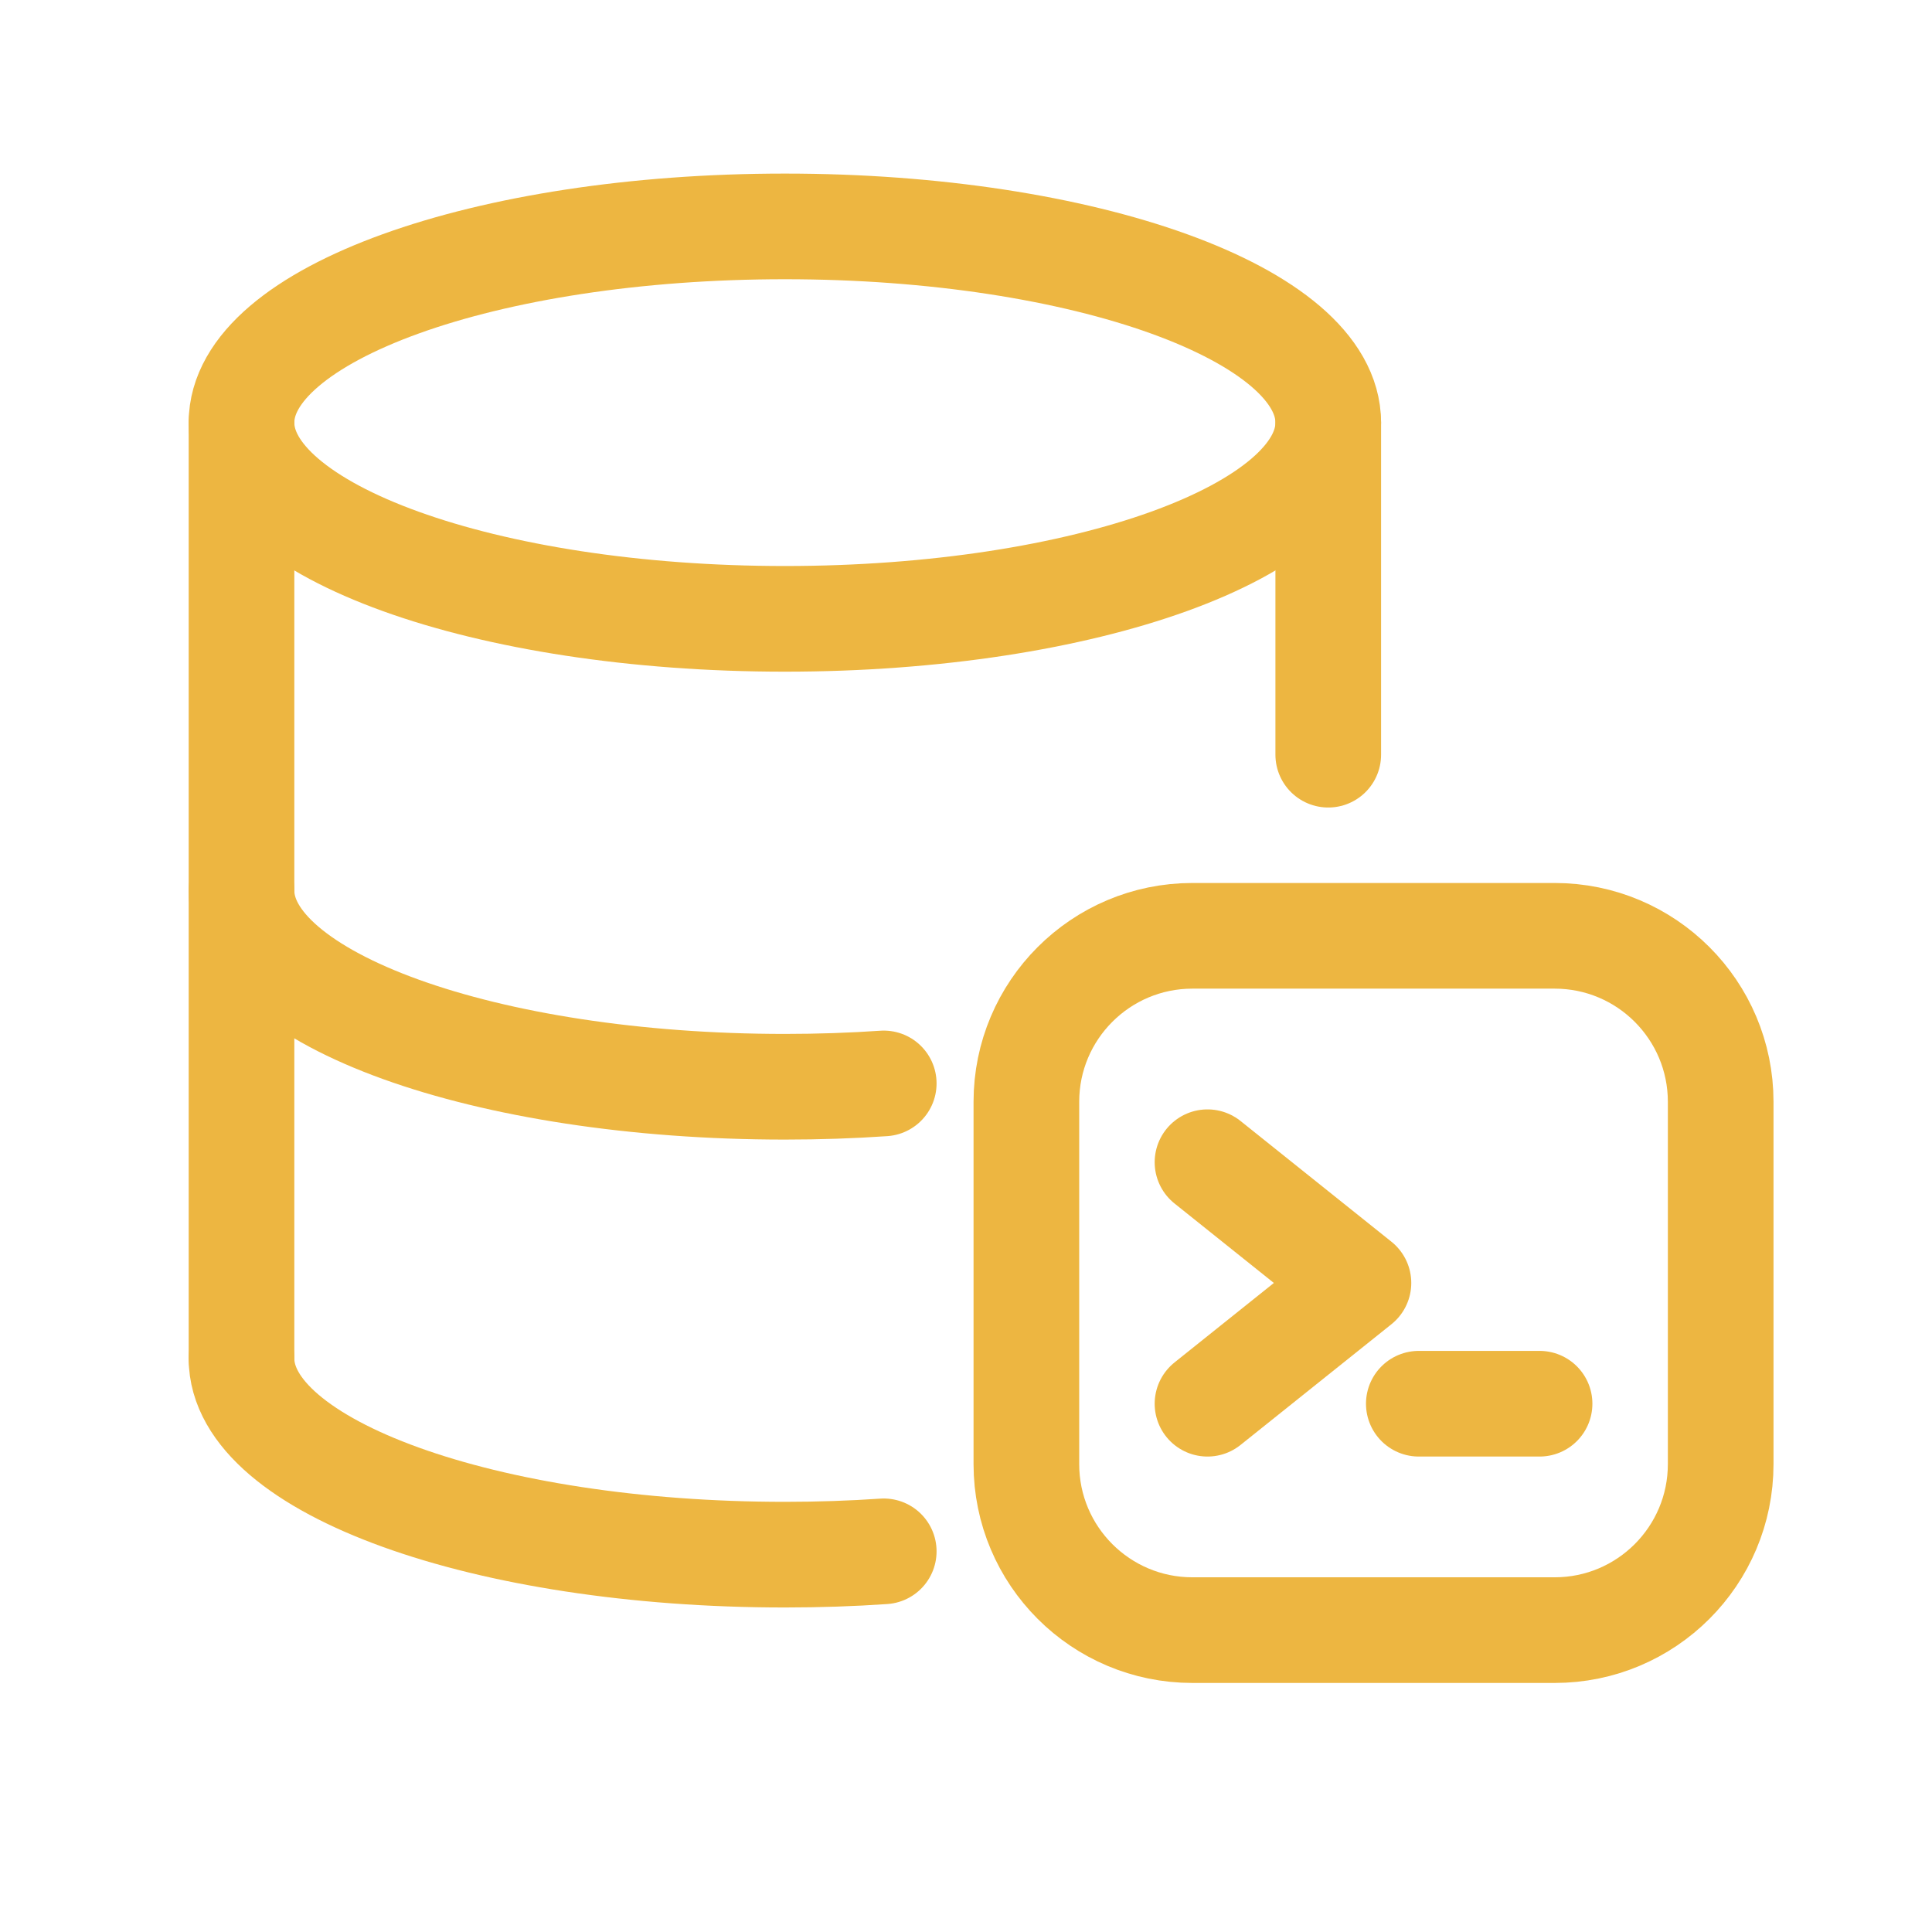
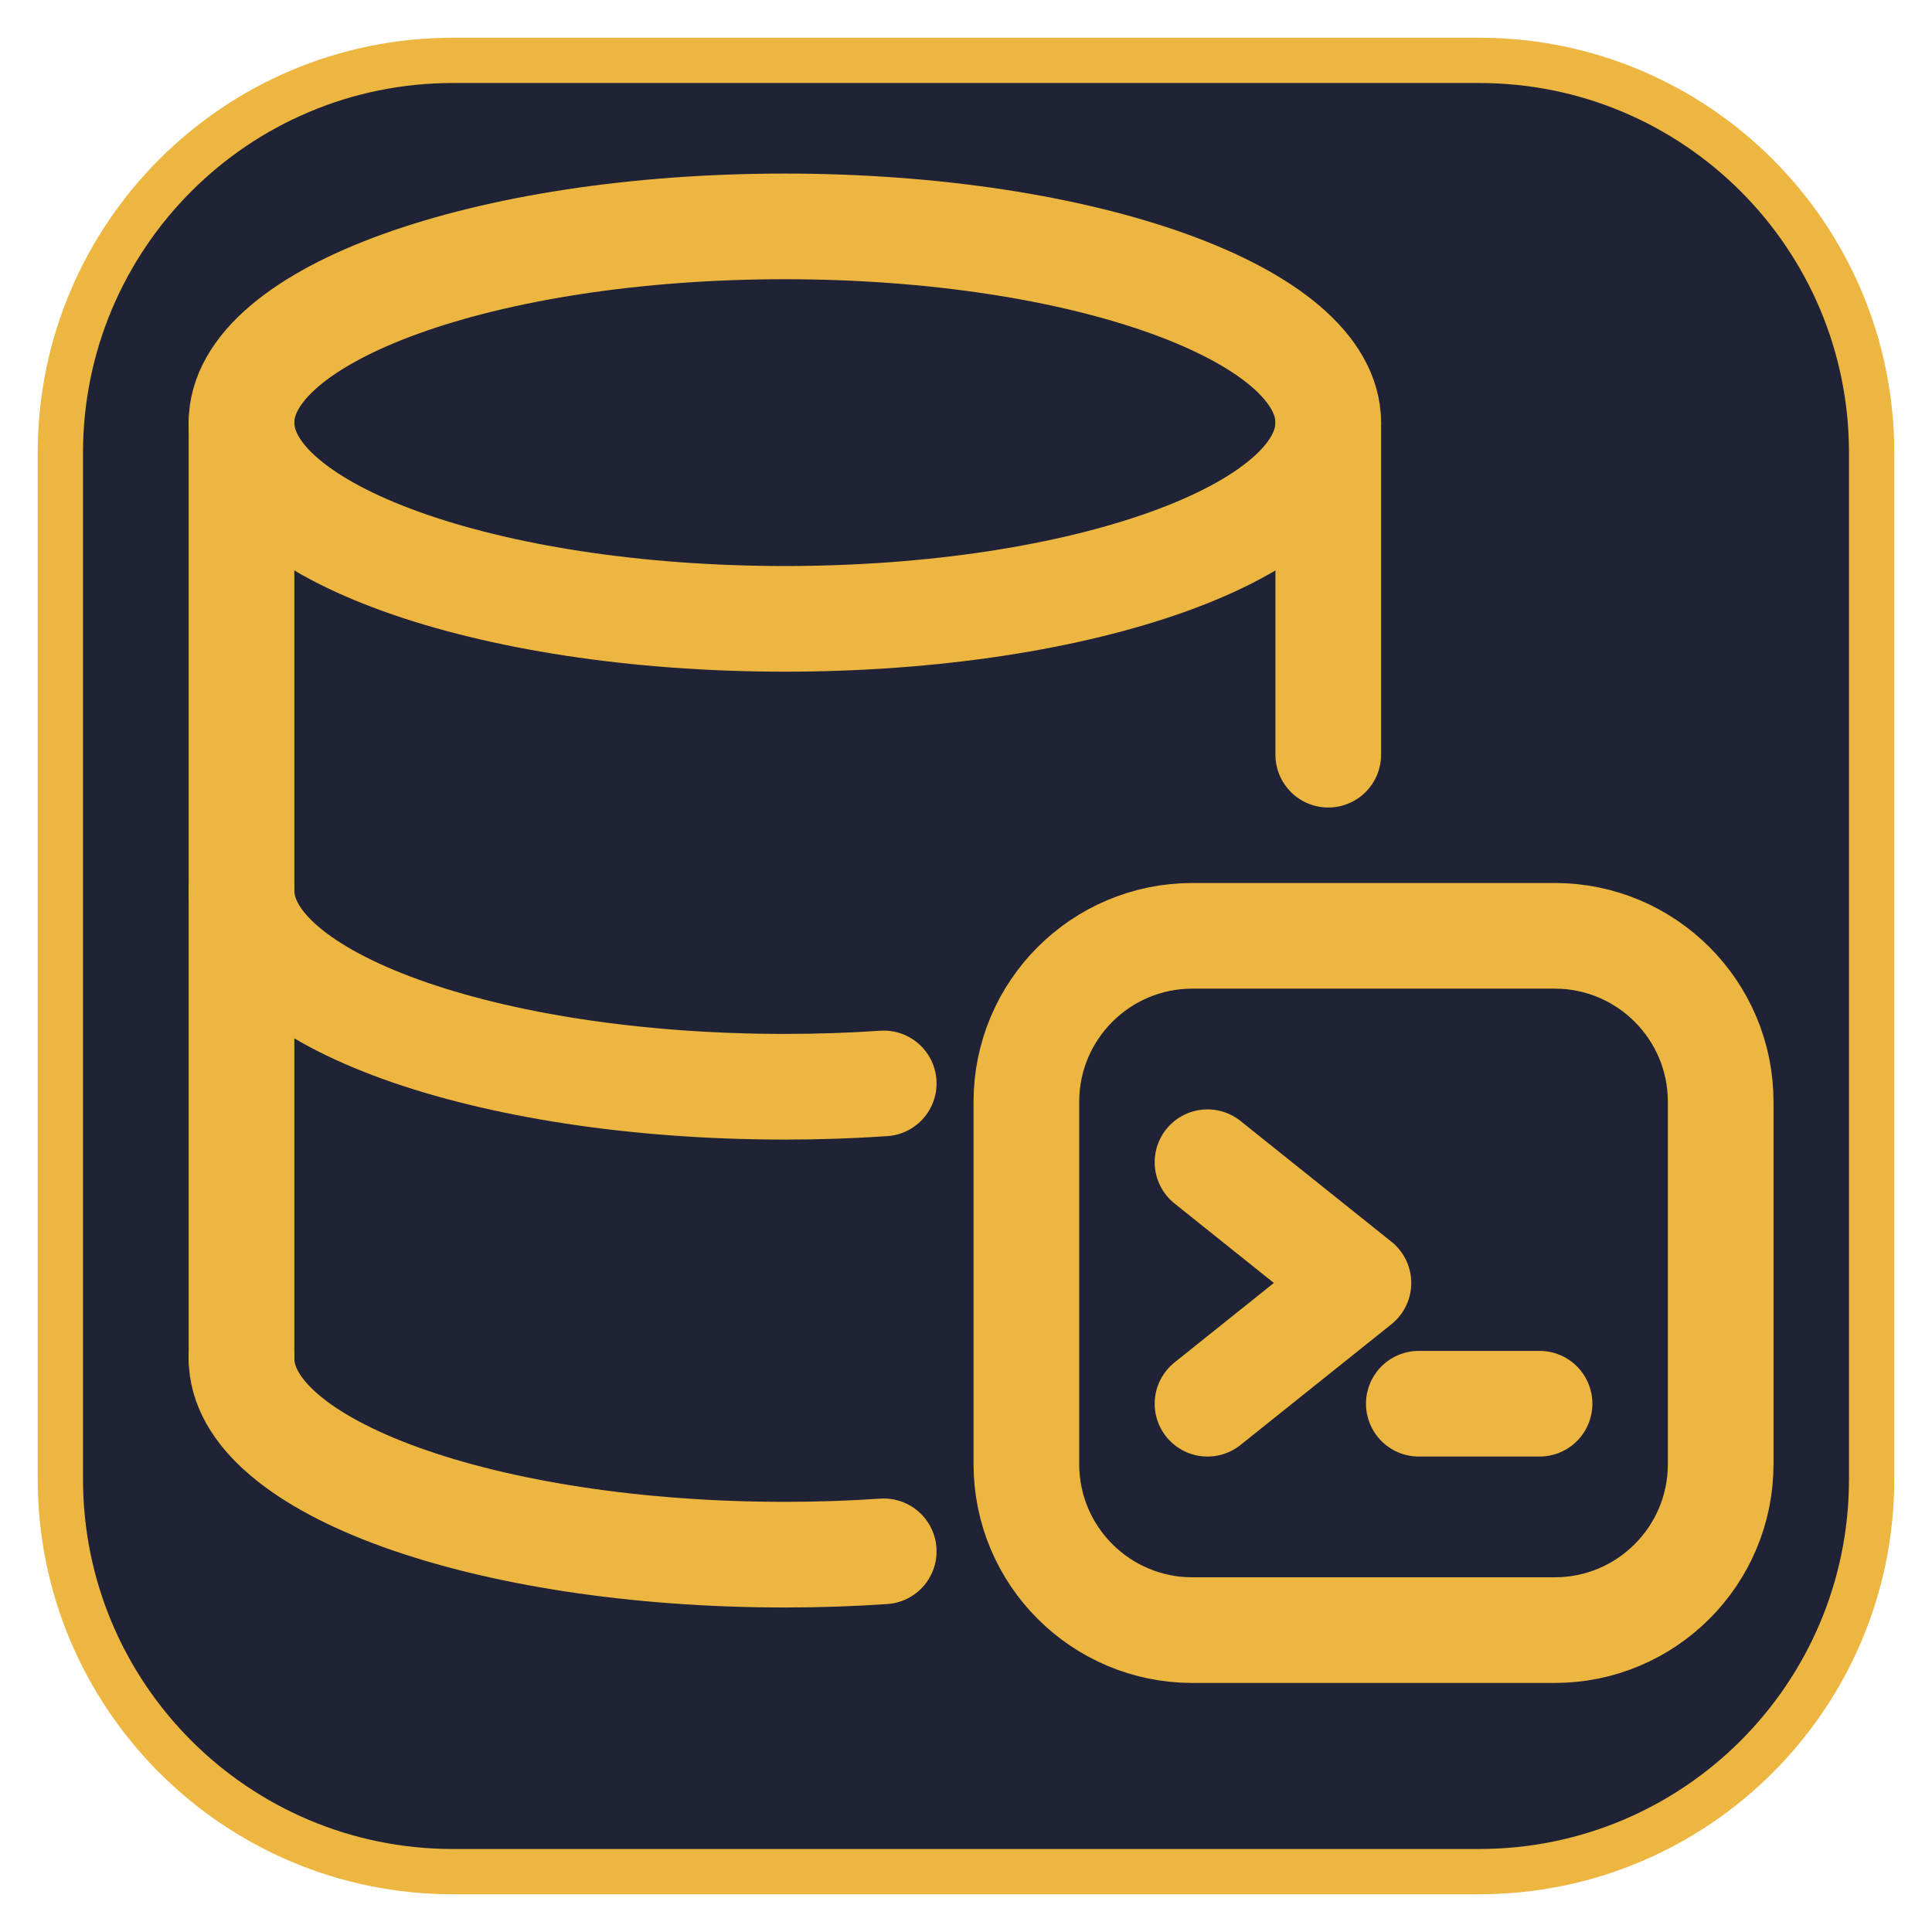
<svg xmlns="http://www.w3.org/2000/svg" width="256" height="256" viewBox="0 0 256 256" fill="none" role="img" aria-label="SQLSpec">
+   <rect x="8" y="8" width="240" height="240" rx="52" fill="#202235" stroke="#EDB641" stroke-width="6" />
  <ellipse cx="104" cy="56" rx="72" ry="26" fill="none" stroke="#EDB641" stroke-width="14" stroke-linecap="round" stroke-linejoin="round" />
  <path d="M32 56V180" fill="none" stroke="#EDB641" stroke-width="14" stroke-linecap="round" stroke-linejoin="round" />
  <path d="M176 56V100" fill="none" stroke="#EDB641" stroke-width="14" stroke-linecap="round" stroke-linejoin="round" />
  <path d="M32 118C32 132.36 64.24 144 104 144C108.5 144 112.9 143.85 117.1 143.56" fill="none" stroke="#EDB641" stroke-width="14" stroke-linecap="round" stroke-linejoin="round" />
  <path d="M32 180C32 194.36 64.24 206 104 206C108.5 206 112.9 205.85 117.1 205.56" fill="none" stroke="#EDB641" stroke-width="14" stroke-linecap="round" stroke-linejoin="round" />
  <rect x="136" y="124" width="92" height="92" rx="22" fill="none" stroke="#EDB641" stroke-width="14" stroke-linecap="round" stroke-linejoin="round" />
  <path d="M160 154L180 170L160 186" fill="none" stroke="#EDB641" stroke-width="14" stroke-linecap="round" stroke-linejoin="round" />
  <path d="M188 186H204" fill="none" stroke="#EDB641" stroke-width="14" stroke-linecap="round" stroke-linejoin="round" />
</svg>
